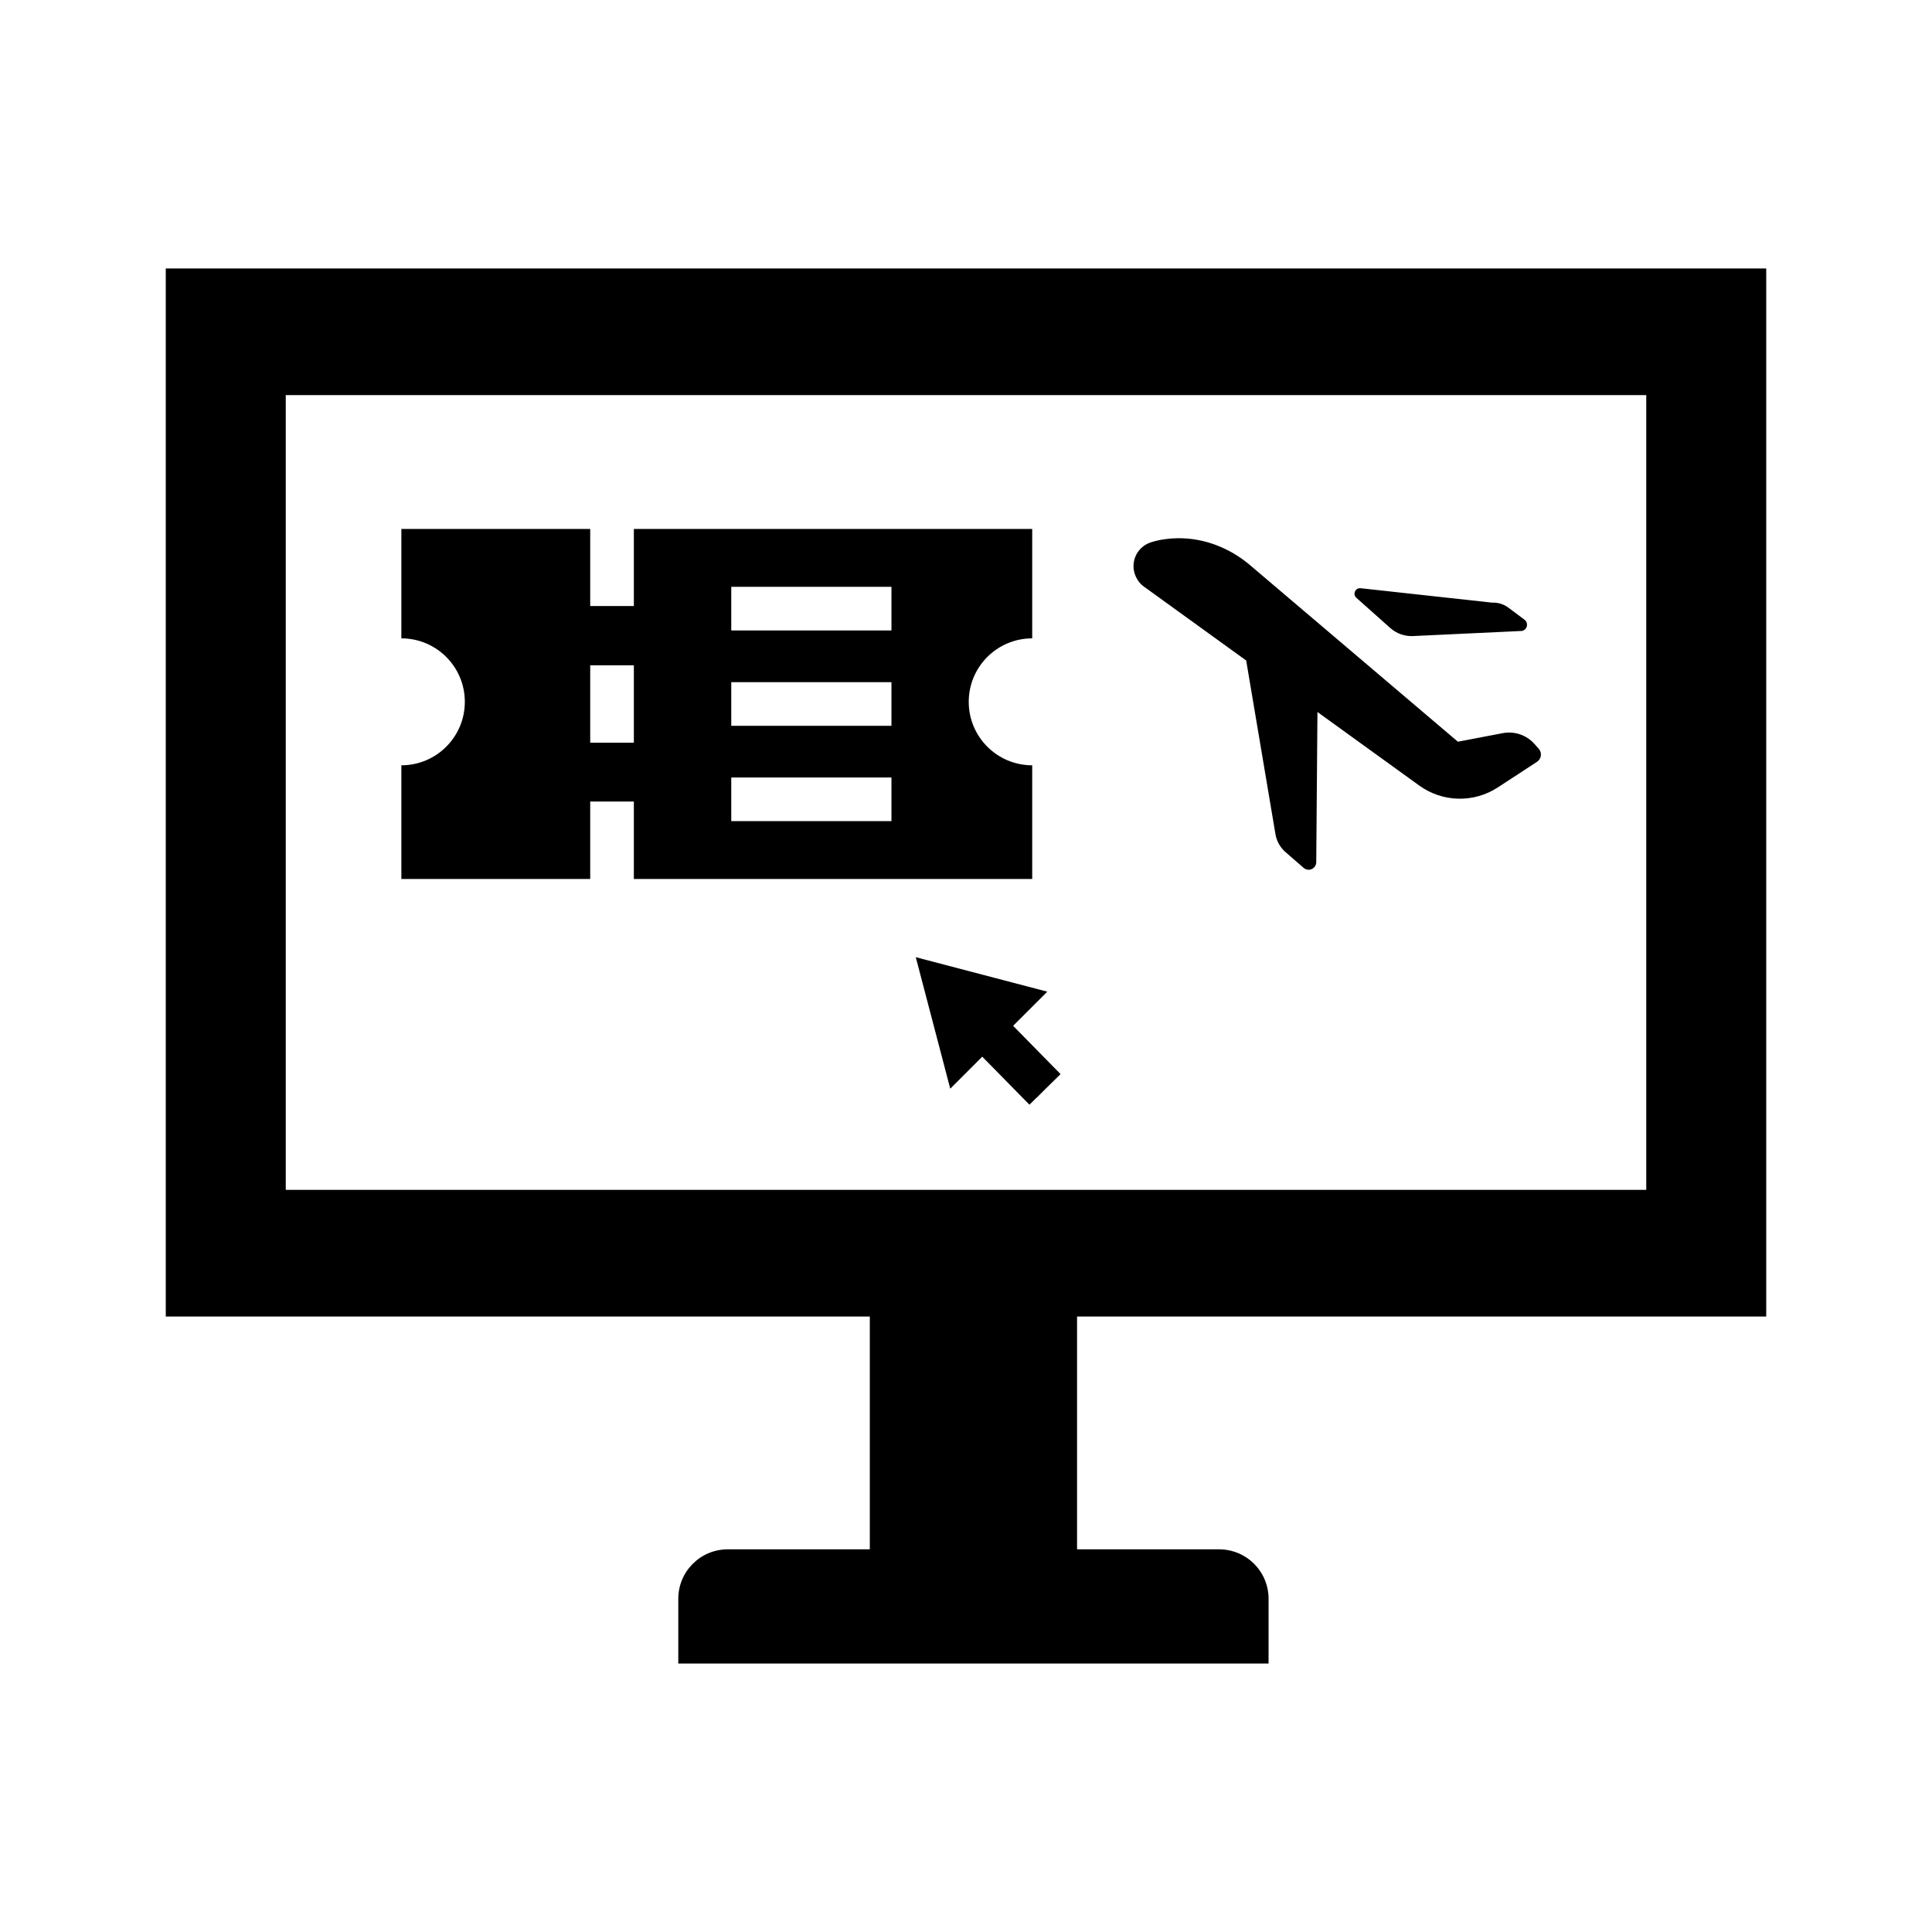
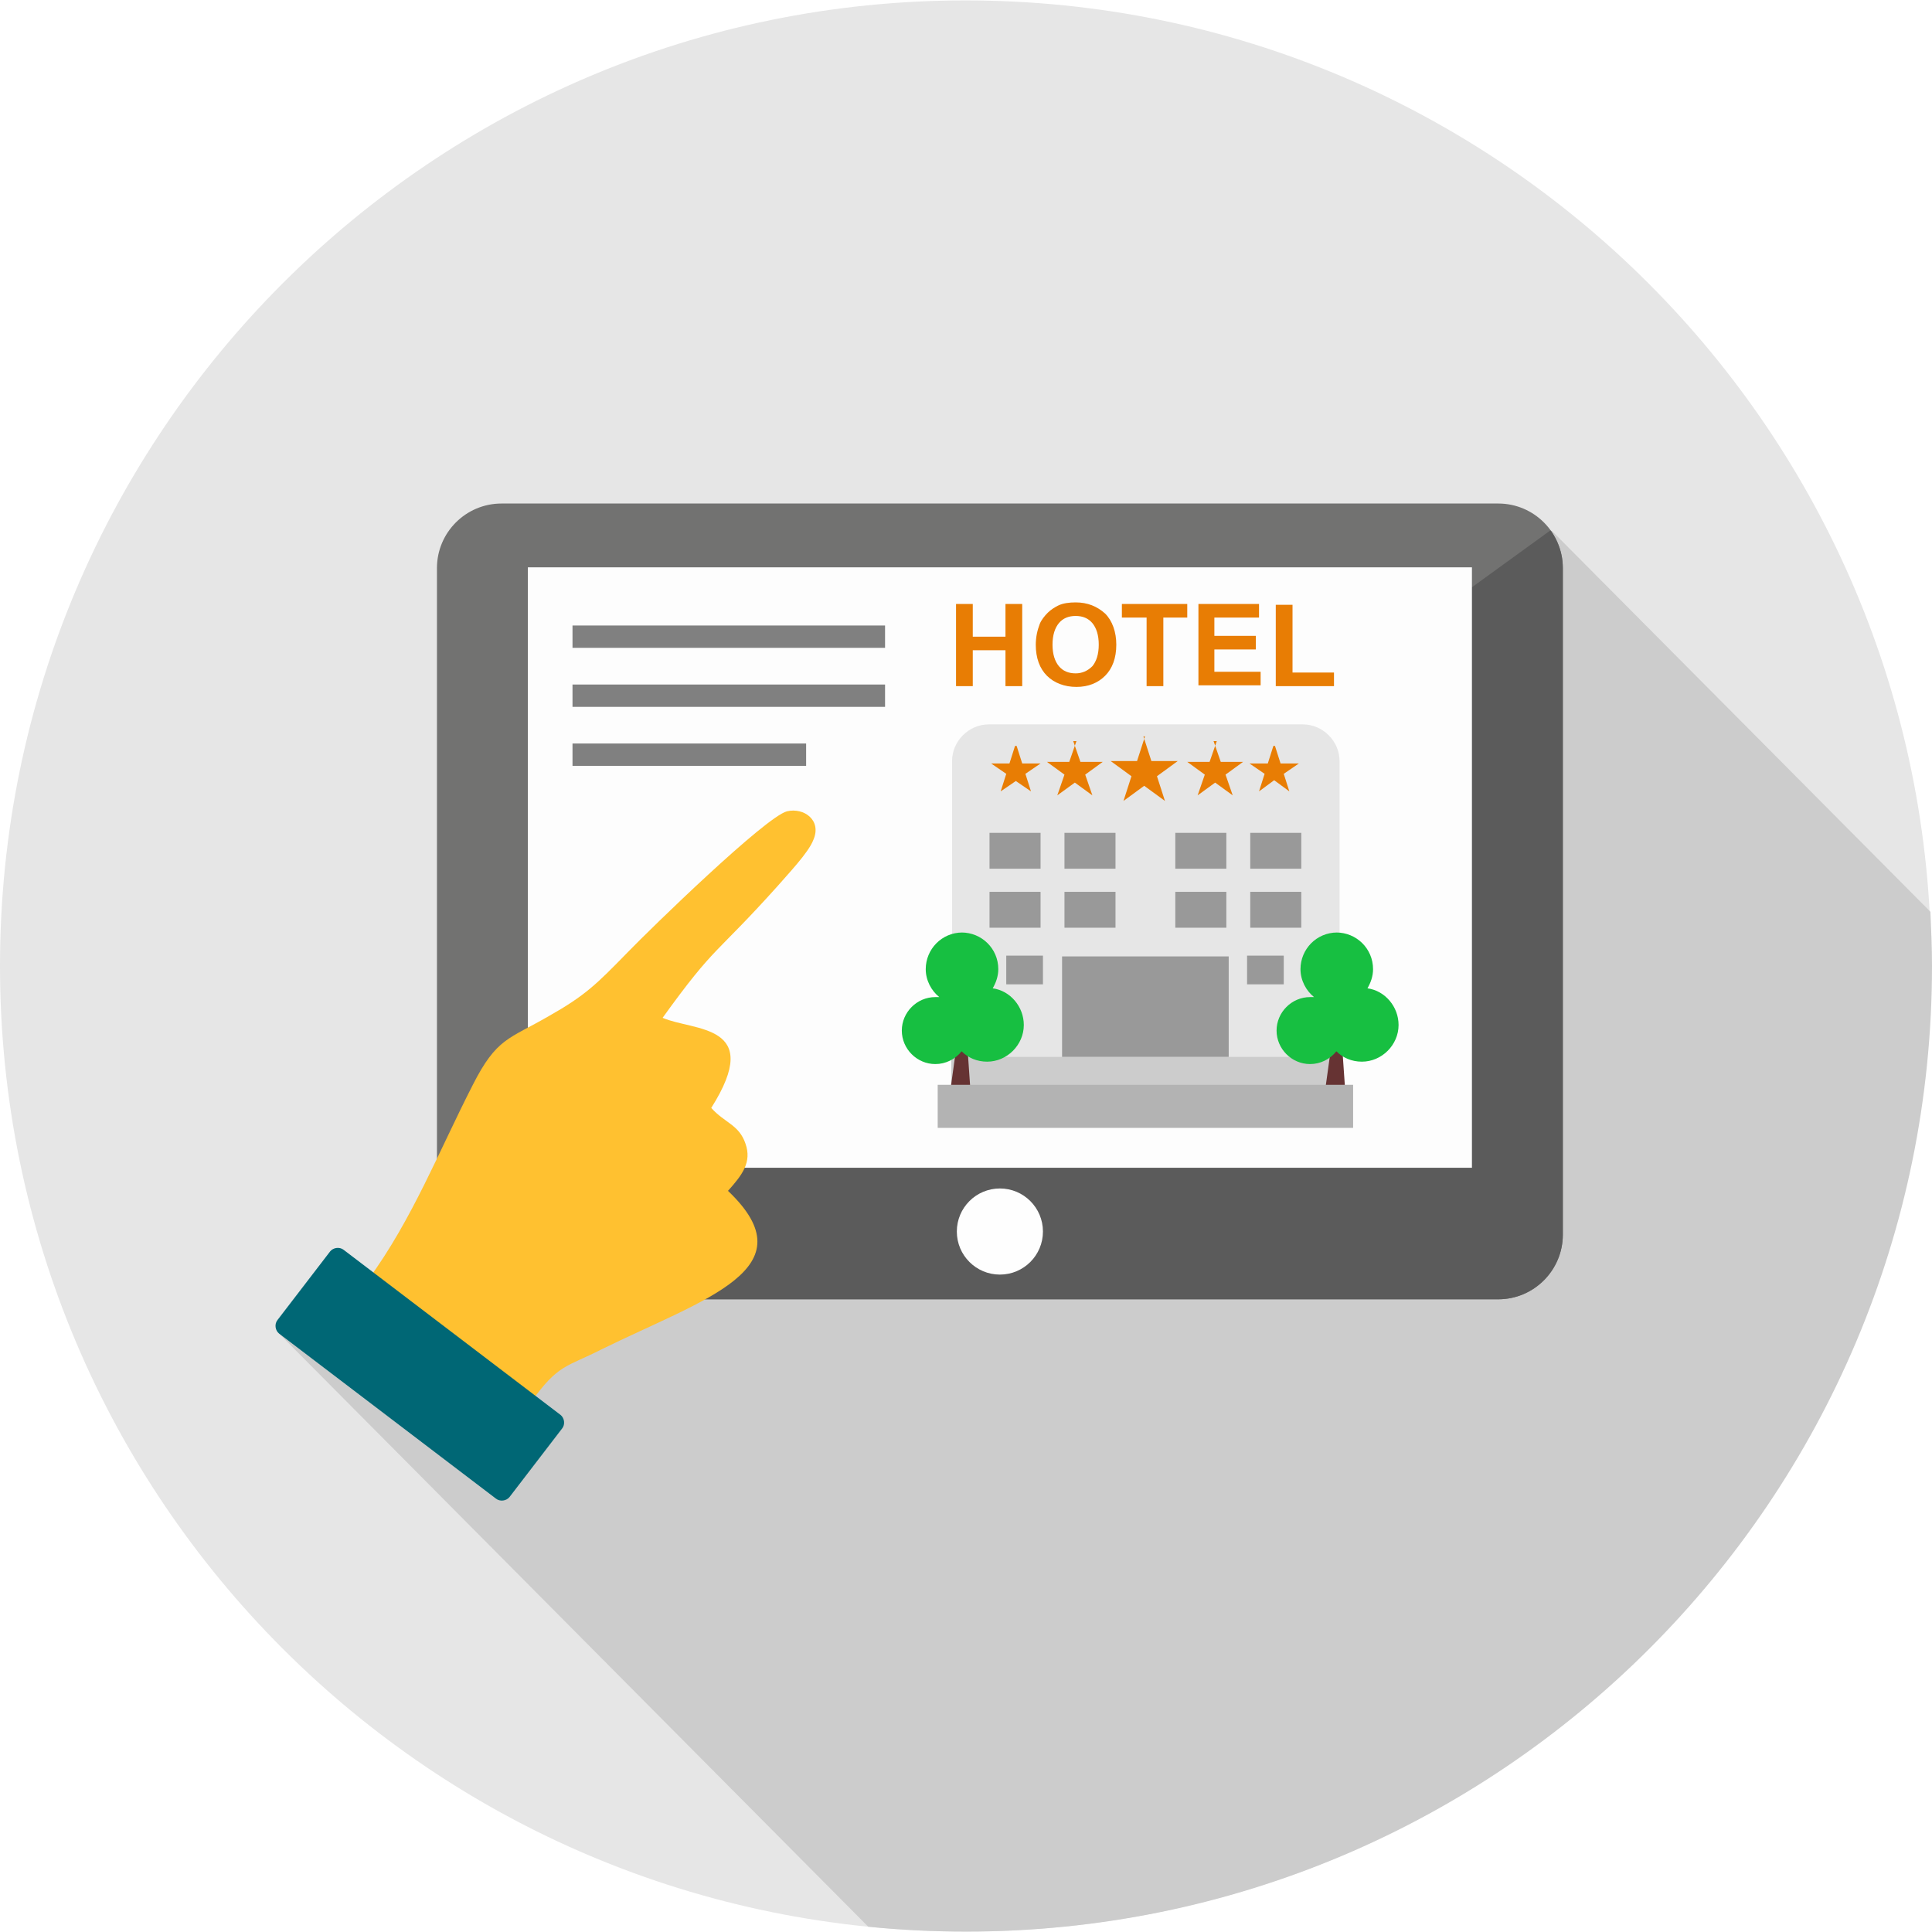
- <svg xmlns="http://www.w3.org/2000/svg" fill="#000000" width="100px" height="100px" viewBox="0 0 512 512" enable-background="new 0 0 512 512" id="online_x5F_booking" version="1.1" xml:space="preserve">
+ <svg xmlns="http://www.w3.org/2000/svg" version="1.1" id="Layer_1" viewBox="0 0 512 512" xml:space="preserve" width="64px" height="64px" fill="#000000" style="width: 64px; height: 64px; color: rgb(0, 0, 0);">
  <g id="SVGRepo_bgCarrier" stroke-width="0" />
  <g id="SVGRepo_tracerCarrier" stroke-linecap="round" stroke-linejoin="round" />
  <g id="SVGRepo_iconCarrier">
-     <path d="M43.932,348.891h186.576v61.698h-37.651c-7.236,0-13.103,5.866-13.103,13.103v17.166h156.431v-17.166 c0-7.236-5.866-13.103-13.103-13.103h-37.651v-61.698h182.638V71.142H43.932V348.891z M75.728,104.71h360.545v210.614H75.728V104.71 z" />
-     <polygon points="277.535,262.801 242.691,253.667 251.825,288.511 260.307,280.029 272.811,292.756 274.774,290.826 274.793,290.846 276.922,288.716 281.061,284.649 268.485,271.851 " />
-     <path d="M273.545,202.813c-9.289,0-16.82-7.531-16.82-16.82c0-9.29,7.531-16.82,16.82-16.82v-28.992h-83.59h-21.977v20.417h-11.567 v-20.417h-50.046v28.992c9.29,0,16.82,7.531,16.82,16.82c0,9.289-7.531,16.82-16.82,16.82v30.132h50.046v-20.527h11.567v20.527 h21.977h83.59V202.813z M167.979,196.827h-11.567v-20.527h11.567V196.827z M236.243,217.613h-42.451v-11.567h42.451V217.613z M236.243,192.347h-42.451v-11.567h42.451V192.347z M236.243,167.081h-42.451v-11.567h42.451V167.081z" />
-     <path d="M406.635,197.142c-2.102-2.359-5.288-3.441-8.392-2.849l-11.887,2.268l-55.087-46.794 c-5.368-4.559-12.17-7.232-19.211-7.132c-2.24,0.031-4.586,0.328-6.915,1.038c-4.194,1.278-6.032,6.043-3.787,9.809 c0.033,0.056,0.066,0.111,0.102,0.167c0.441,0.719,1.038,1.339,1.723,1.833l27.073,19.56l7.757,46.034 c0.31,1.834,1.245,3.503,2.647,4.725l4.819,4.194c1.3,1.131,3.327,0.218,3.341-1.505l0.32-39.803l26.992,19.501 c6.16,4.451,14.426,4.646,20.79,0.493l10.397-6.788c1.181-0.771,1.399-2.412,0.461-3.465L406.635,197.142z" />
-     <path d="M368.429,166.423c1.657,1.476,3.826,2.244,6.042,2.14l28.887-1.358c1.401-0.314,1.789-2.128,0.639-2.987l-4.268-3.189 c-1.242-0.928-2.768-1.396-4.316-1.325l-34.829-3.819c-1.414-0.155-2.193,1.596-1.131,2.542L368.429,166.423z" />
+     <circle style="fill:#E6E6E6;" cx="255.89" cy="255.998" r="255.89" />
+     <path style="fill:#CCCCCC;" d="M230.115,510.624L74.169,353.622l337.037-212.999l100.371,101.005c0.212,4.65,0.423,9.51,0.423,14.37 c0,141.365-114.529,255.894-255.894,255.894c-8.664,0-17.327-0.423-25.78-1.268L230.115,510.624L230.115,510.624z" />
+     <path style="fill:#727271;" d="M132.913,133.439h264.135c9.453,0,17.116,7.663,17.116,17.116v176.654 c0,9.453-7.663,17.116-17.116,17.116H132.913c-9.453,0-17.116-7.663-17.116-17.116V150.555 C115.797,141.102,123.46,133.439,132.913,133.439z" />
+     <path style="fill:#5B5B5B;" d="M410.995,140.624c1.902,2.747,3.17,6.128,3.17,9.72v176.865c0,9.298-7.607,17.116-17.116,17.116 H132.702c-0.845,0-1.902,0-2.747-0.211l280.829-203.49L410.995,140.624L410.995,140.624z" />
+     <rect x="139.89" y="150.348" style="fill:#FDFDFD;" width="250.19" height="159.12" />
+     <circle style="fill:#FEFEFE;" cx="264.98" cy="326.368" r="11.411" />
+     <path style="fill:#FFC130;" d="M97.836,339.042l42.896,32.541c7.184-10.143,9.509-9.298,18.595-13.946 c27.47-13.524,55.363-21.342,33.598-42.05c3.804-4.226,6.339-7.607,4.649-12.467c-1.69-5.071-5.494-5.494-9.086-9.509 c14.158-22.399-4.649-20.286-12.89-23.878c14.158-19.652,13.735-16.271,30.428-34.866c2.536-2.958,8.241-8.875,9.509-12.256 c2.324-5.283-2.536-8.664-6.973-7.607c-5.705,1.479-35.922,30.851-42.262,37.402c-8.241,8.452-11.199,11.411-20.92,16.905 c-10.565,6.128-13.735,5.705-20.074,18.173c-8.875,17.327-16.059,35.711-27.681,51.559h0.211V339.042z" />
+     <path style="fill:#006775;" d="M91.074,331.224l57.476,43.741c1.057,0.845,1.268,2.536,0.423,3.592l-13.946,18.173 c-0.845,1.057-2.536,1.268-3.592,0.423l-57.476-43.741c-1.057-0.845-1.268-2.536-0.423-3.592l13.946-18.173 C88.327,330.59,90.017,330.379,91.074,331.224z" />
+     <path style="fill:#E87D04;" d="M253.359,181.829v-21.765h4.437v8.664h8.664v-8.664h4.438v21.765h-4.438v-9.509h-8.664v9.509H253.359 z M274.489,171.052c0-2.324,0.423-4.015,1.057-5.705c0.423-1.057,1.268-2.113,2.113-2.958s1.902-1.479,2.747-1.902 c1.268-0.634,2.958-0.845,4.649-0.845c3.17,0,5.705,1.057,7.818,2.958c1.902,1.902,2.958,4.86,2.958,8.241 c0,3.592-1.057,6.339-2.958,8.241c-1.902,1.902-4.437,2.958-7.607,2.958s-5.917-1.057-7.818-2.958 c-1.902-1.902-2.958-4.649-2.958-8.241v0.211H274.489z M278.927,170.841c0,2.536,0.634,4.437,1.69,5.705 c1.057,1.268,2.536,1.902,4.437,1.902c1.69,0,3.17-0.634,4.437-1.902c1.057-1.268,1.69-3.17,1.69-5.705s-0.634-4.437-1.69-5.705 s-2.536-1.902-4.437-1.902c-1.902,0-3.381,0.634-4.437,1.902C279.561,166.403,278.927,168.305,278.927,170.841z M303.861,181.829 v-18.173h-6.551v-3.592h17.327v3.592h-6.339v18.173H303.861z M317.596,181.829v-21.765h16.059v3.592h-11.833v4.86h10.988v3.592 h-10.988v5.917h12.256v3.592h-16.482V181.829z M338.093,181.829v-21.553h4.438v17.961h10.988v3.592H338.093z" />
+     <path style="fill:#E6E6E6;" d="M261.811,191.972h83.467c5.283,0,9.72,4.437,9.72,9.72v81.565H252.302v-81.565 c0-5.283,4.437-9.72,9.72-9.72H261.811z" />
+     <rect x="252.09" y="280.088" style="fill:#CCCCCC;" width="102.7" height="8.241" />
+     <path style="fill:#663333;" d="M256.106,273.537l1.479,21.342h-6.551l2.958-21.342H256.106z" />
+     <path style="fill:#17BF41;" d="M254.838,247.123c5.283,0,9.72,4.226,9.72,9.72c0,1.902-0.634,3.592-1.479,5.071 c4.649,0.634,8.241,4.86,8.241,9.72c0,5.283-4.437,9.72-9.72,9.72c-2.747,0-5.071-1.057-6.762-2.747 c-1.69,2.113-4.226,3.381-6.973,3.381c-4.86,0-8.875-4.015-8.875-8.875s4.015-8.875,8.875-8.875c0.423,0,0.634,0,1.057,0 c-2.113-1.69-3.592-4.437-3.592-7.396c0-5.283,4.226-9.72,9.72-9.72L254.838,247.123L254.838,247.123z" />
+     <path style="fill:#663333;" d="M355.421,273.537l1.479,21.342h-6.551l2.958-21.342H355.421z" />
+     <path style="fill:#17BF41;" d="M354.153,247.123c5.283,0,9.72,4.226,9.72,9.72c0,1.902-0.634,3.592-1.479,5.071 c4.649,0.634,8.241,4.86,8.241,9.72c0,5.283-4.437,9.72-9.72,9.72c-2.747,0-5.071-1.057-6.762-2.747 c-1.69,2.113-4.226,3.381-6.973,3.381c-4.86,0-8.875-4.015-8.875-8.875s4.015-8.875,8.875-8.875c0.423,0,0.634,0,1.057,0 c-2.113-1.69-3.592-4.437-3.592-7.396c0-5.283,4.226-9.72,9.72-9.72L354.153,247.123L354.153,247.123z" />
+     <rect x="248.5" y="287.488" style="fill:#B3B3B3;" width="110.09" height="11.411" />
+     <g>
+       <rect x="281.46" y="253.458" style="fill:#999999;" width="44.16" height="26.625" />
+       <path style="fill:#999999;" d="M262.234,220.71h13.524v9.509h-13.524V220.71z M311.468,220.71h13.524v9.509h-13.524V220.71z M331.331,220.71h13.524v9.509h-13.524V220.71z M331.331,236.346h13.524v9.509h-13.524V236.346z M311.468,236.346h13.524v9.509 h-13.524V236.346z M282.097,220.71h13.524v9.509h-13.524V220.71z M282.097,236.346h13.524v9.509h-13.524V236.346z M262.234,236.346 h13.524v9.509h-13.524V236.346z" />
+     </g>
+     <path style="fill:#E87D04;" d="M269.418,197.677l1.479,4.649h4.86l-4.015,2.747l1.479,4.649l-4.015-2.747l-4.015,2.747l1.479-4.649 l-4.015-2.747h4.86l1.479-4.649H269.418z M284.421,196.409l1.902,5.494h5.917l-4.649,3.381l1.902,5.494l-4.649-3.381l-4.649,3.381 l1.902-5.494l-4.649-3.381h5.917l1.902-5.494H284.421z M337.459,197.677l-1.479,4.649h-4.86l4.015,2.747l-1.479,4.649l4.015-2.958 l4.015,2.958l-1.479-4.649l4.015-2.747h-4.86l-1.479-4.649H337.459z M322.456,196.409l-1.902,5.494h-5.917l4.649,3.381l-1.902,5.494 l4.649-3.381l4.649,3.381l-1.902-5.494l4.649-3.381h-5.917l-1.902-5.494H322.456z M303.439,195.141l-2.113,6.551h-6.973l5.494,4.015 l-2.113,6.551l5.494-4.015l5.494,4.015l-2.113-6.551l5.494-4.015h-6.973l-2.113-6.551H303.439z" />
+     <path style="fill:#999999;" d="M266.671,253.251h9.72v7.607h-9.72V253.251z M330.486,253.251h9.72v7.607h-9.72V253.251z" />
+     <g>
+       <rect x="151.72" y="165.768" style="fill:#808080;" width="82.83" height="5.917" />
+       <rect x="151.72" y="181.408" style="fill:#808080;" width="82.83" height="5.917" />
+       <rect x="151.72" y="197.038" style="fill:#808080;" width="61.913" height="5.917" />
+     </g>
  </g>
</svg>
